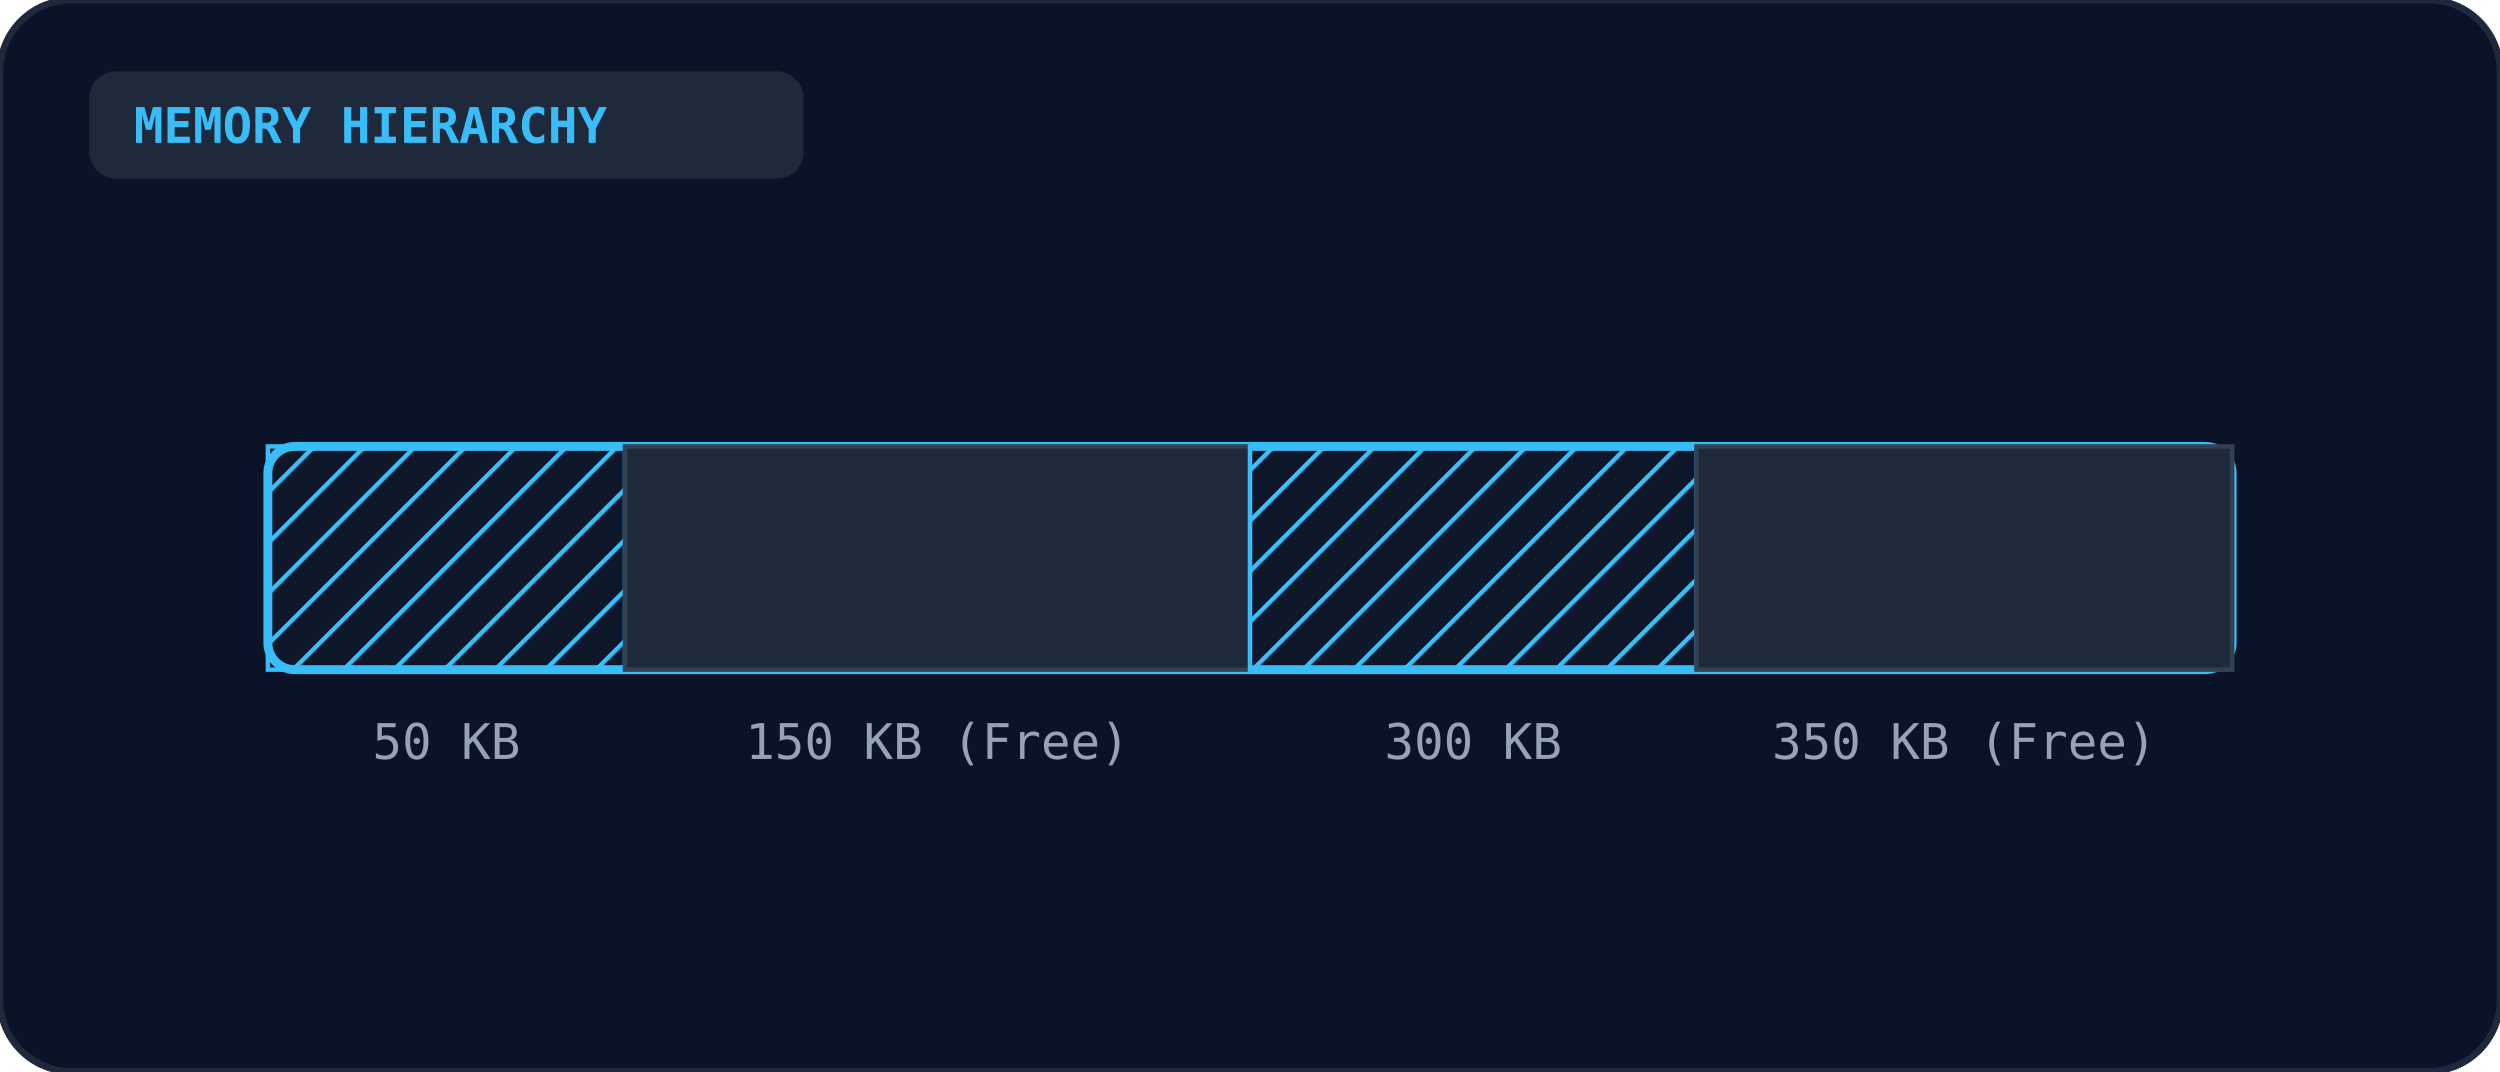
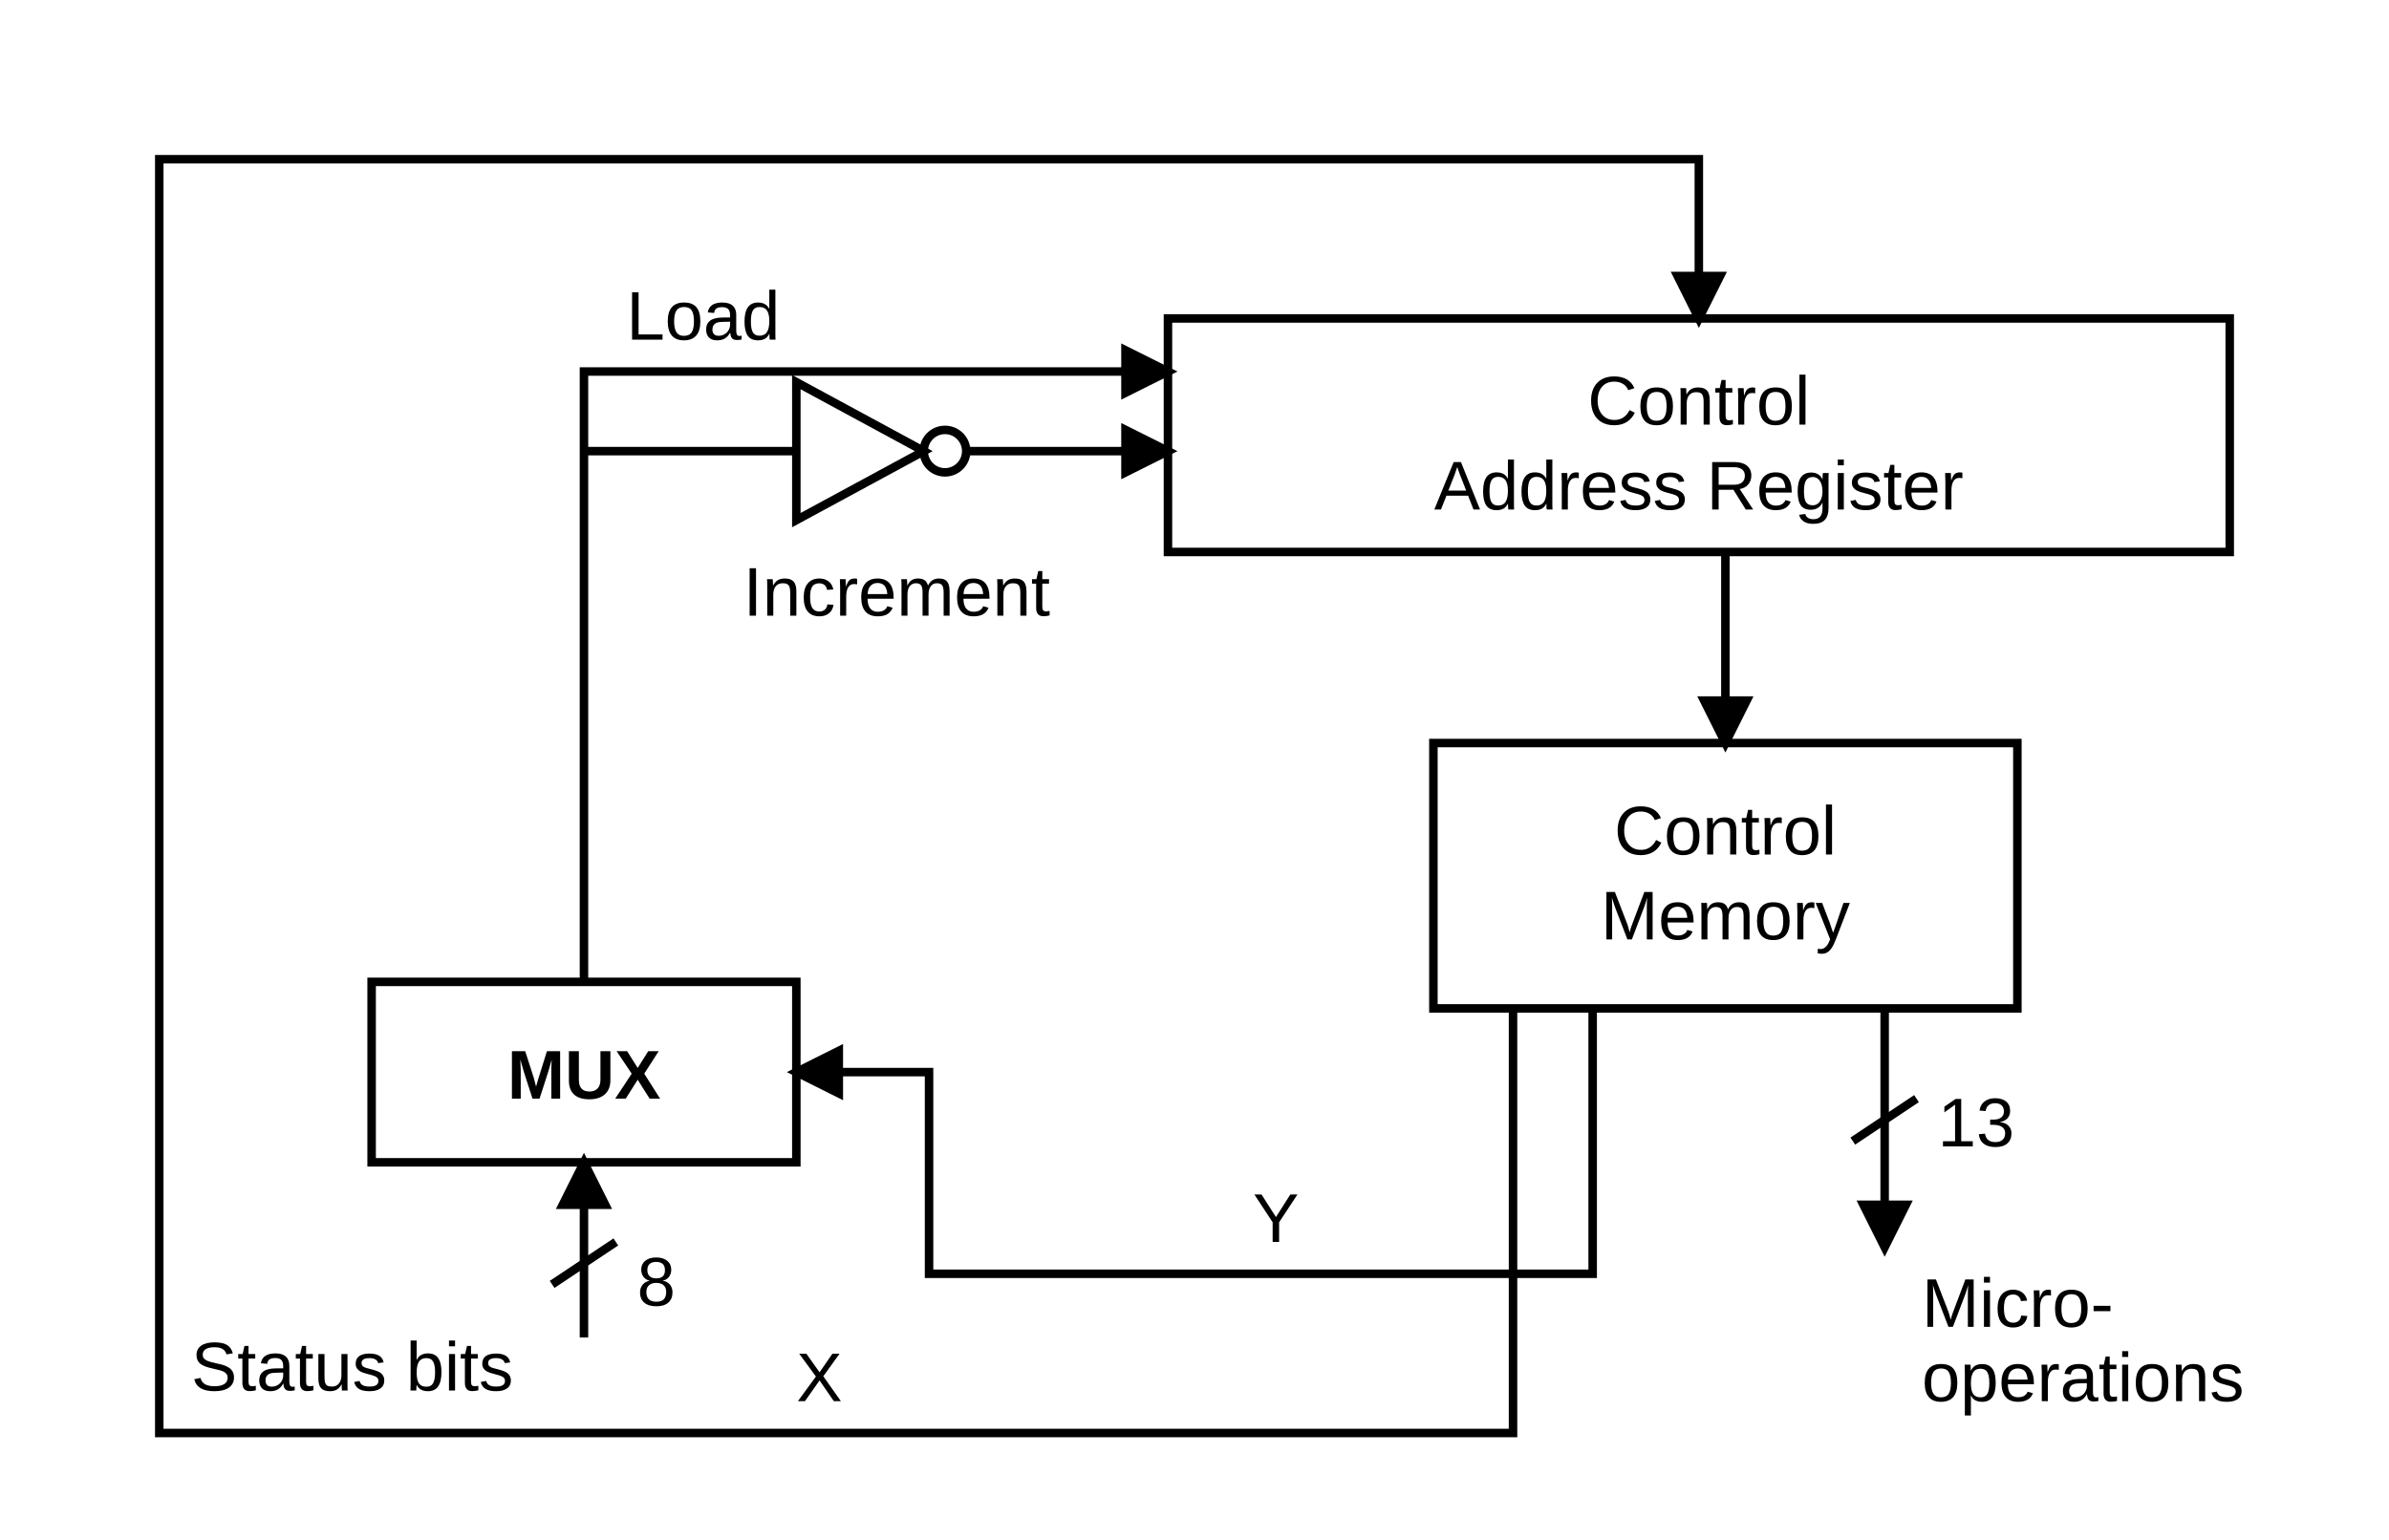
- <svg xmlns="http://www.w3.org/2000/svg" viewBox="0 0 560 240" width="100%" height="100%">
-   <defs>
-     <pattern id="hatch-pat-cse-2004-cs-67" width="8" height="8" patternTransform="rotate(45 0 0)" patternUnits="userSpaceOnUse">
-       <line x1="0" y1="0" x2="0" y2="8" stroke="#38bdf8" stroke-width="2" />
-     </pattern>
-   </defs>
-   <rect width="100%" height="100%" rx="16" fill="#0b1329" stroke="#1e293b" stroke-width="1.5" />
-   <rect x="20" y="16" width="160" height="24" rx="6" fill="#1e293b" />
-   <text x="30" y="32" fill="#38bdf8" font-size="11" font-weight="bold" font-family="monospace">MEMORY HIERARCHY</text>
-   <rect x="60" y="100" width="440" height="50" rx="6" fill="#0f172a" stroke="#38bdf8" stroke-width="2" />
-   <rect x="60" y="100" width="80" height="50" fill="url(#hatch-pat-cse-2004-cs-67)" stroke="#38bdf8" stroke-width="1" />
-   <text x="100.0" y="170" text-anchor="middle" fill="#94a3b8" font-size="11" font-family="monospace">50 KB</text>
-   <rect x="140" y="100" width="140" height="50" fill="#1e293b" stroke="#334155" stroke-width="1" />
-   <text x="210.0" y="170" text-anchor="middle" fill="#94a3b8" font-size="11" font-family="monospace">150 KB (Free)</text>
-   <rect x="280" y="100" width="100" height="50" fill="url(#hatch-pat-cse-2004-cs-67)" stroke="#38bdf8" stroke-width="1" />
-   <text x="330.0" y="170" text-anchor="middle" fill="#94a3b8" font-size="11" font-family="monospace">300 KB</text>
-   <rect x="380" y="100" width="120" height="50" fill="#1e293b" stroke="#334155" stroke-width="1" />
-   <text x="440.0" y="170" text-anchor="middle" fill="#94a3b8" font-size="11" font-family="monospace">350 KB (Free)</text>
+ <svg xmlns="http://www.w3.org/2000/svg" viewBox="0 0 450 290" fill="none" stroke="currentColor" stroke-width="1.6" font-family="Arial, Helvetica, sans-serif" font-size="13">
+   <rect x="220" y="60" width="200" height="44" />
+   <rect x="270" y="140" width="110" height="50" />
+   <rect x="70" y="185" width="80" height="34" />
+   <path d="M 150 72 L 150 98 L 174 85 Z" />
+   <circle cx="178" cy="85" r="4" />
+   <polyline points="110,185 110,70 220,70" />
+   <polygon points="220,70 212,66 212,74" fill="currentColor" />
+   <polyline points="110,85 150,85" />
+   <line x1="182" y1="85" x2="220" y2="85" />
+   <polygon points="220,85 212,81 212,89" fill="currentColor" />
+   <line x1="325" y1="104" x2="325" y2="140" />
+   <polygon points="325,140 321,132 329,132" fill="currentColor" />
+   <polyline points="300,190 300,240 175,240 175,202 150,202" />
+   <polygon points="150,202 158,198 158,206" fill="currentColor" />
+   <polyline points="285,190 285,270 30,270 30,30 320,30 320,60" />
+   <polygon points="320,60 316,52 324,52" fill="currentColor" />
+   <line x1="355" y1="190" x2="355" y2="235" />
+   <polygon points="355,235 351,227 359,227" fill="currentColor" />
+   <line x1="349" y1="215" x2="361" y2="207" />
+   <line x1="110" y1="252" x2="110" y2="219" />
+   <polygon points="110,219 106,227 114,227" fill="currentColor" />
+   <line x1="104" y1="242" x2="116" y2="234" />
+   <g fill="currentColor" stroke="none">
+     <text x="320" y="80" text-anchor="middle">Control</text>
+     <text x="320" y="96" text-anchor="middle">Address Register</text>
+     <text x="325" y="161" text-anchor="middle">Control</text>
+     <text x="325" y="177" text-anchor="middle">Memory</text>
+     <text x="110" y="207" text-anchor="middle" font-weight="bold">MUX</text>
+     <text x="118" y="64">Load</text>
+     <text x="140" y="116">Increment</text>
+     <text x="236" y="234">Y</text>
+     <text x="150" y="264">X</text>
+     <text x="365" y="216">13</text>
+     <text x="362" y="250">Micro-</text>
+     <text x="362" y="264">operations</text>
+     <text x="36" y="262">Status bits</text>
+     <text x="120" y="246">8</text>
+   </g>
</svg>
